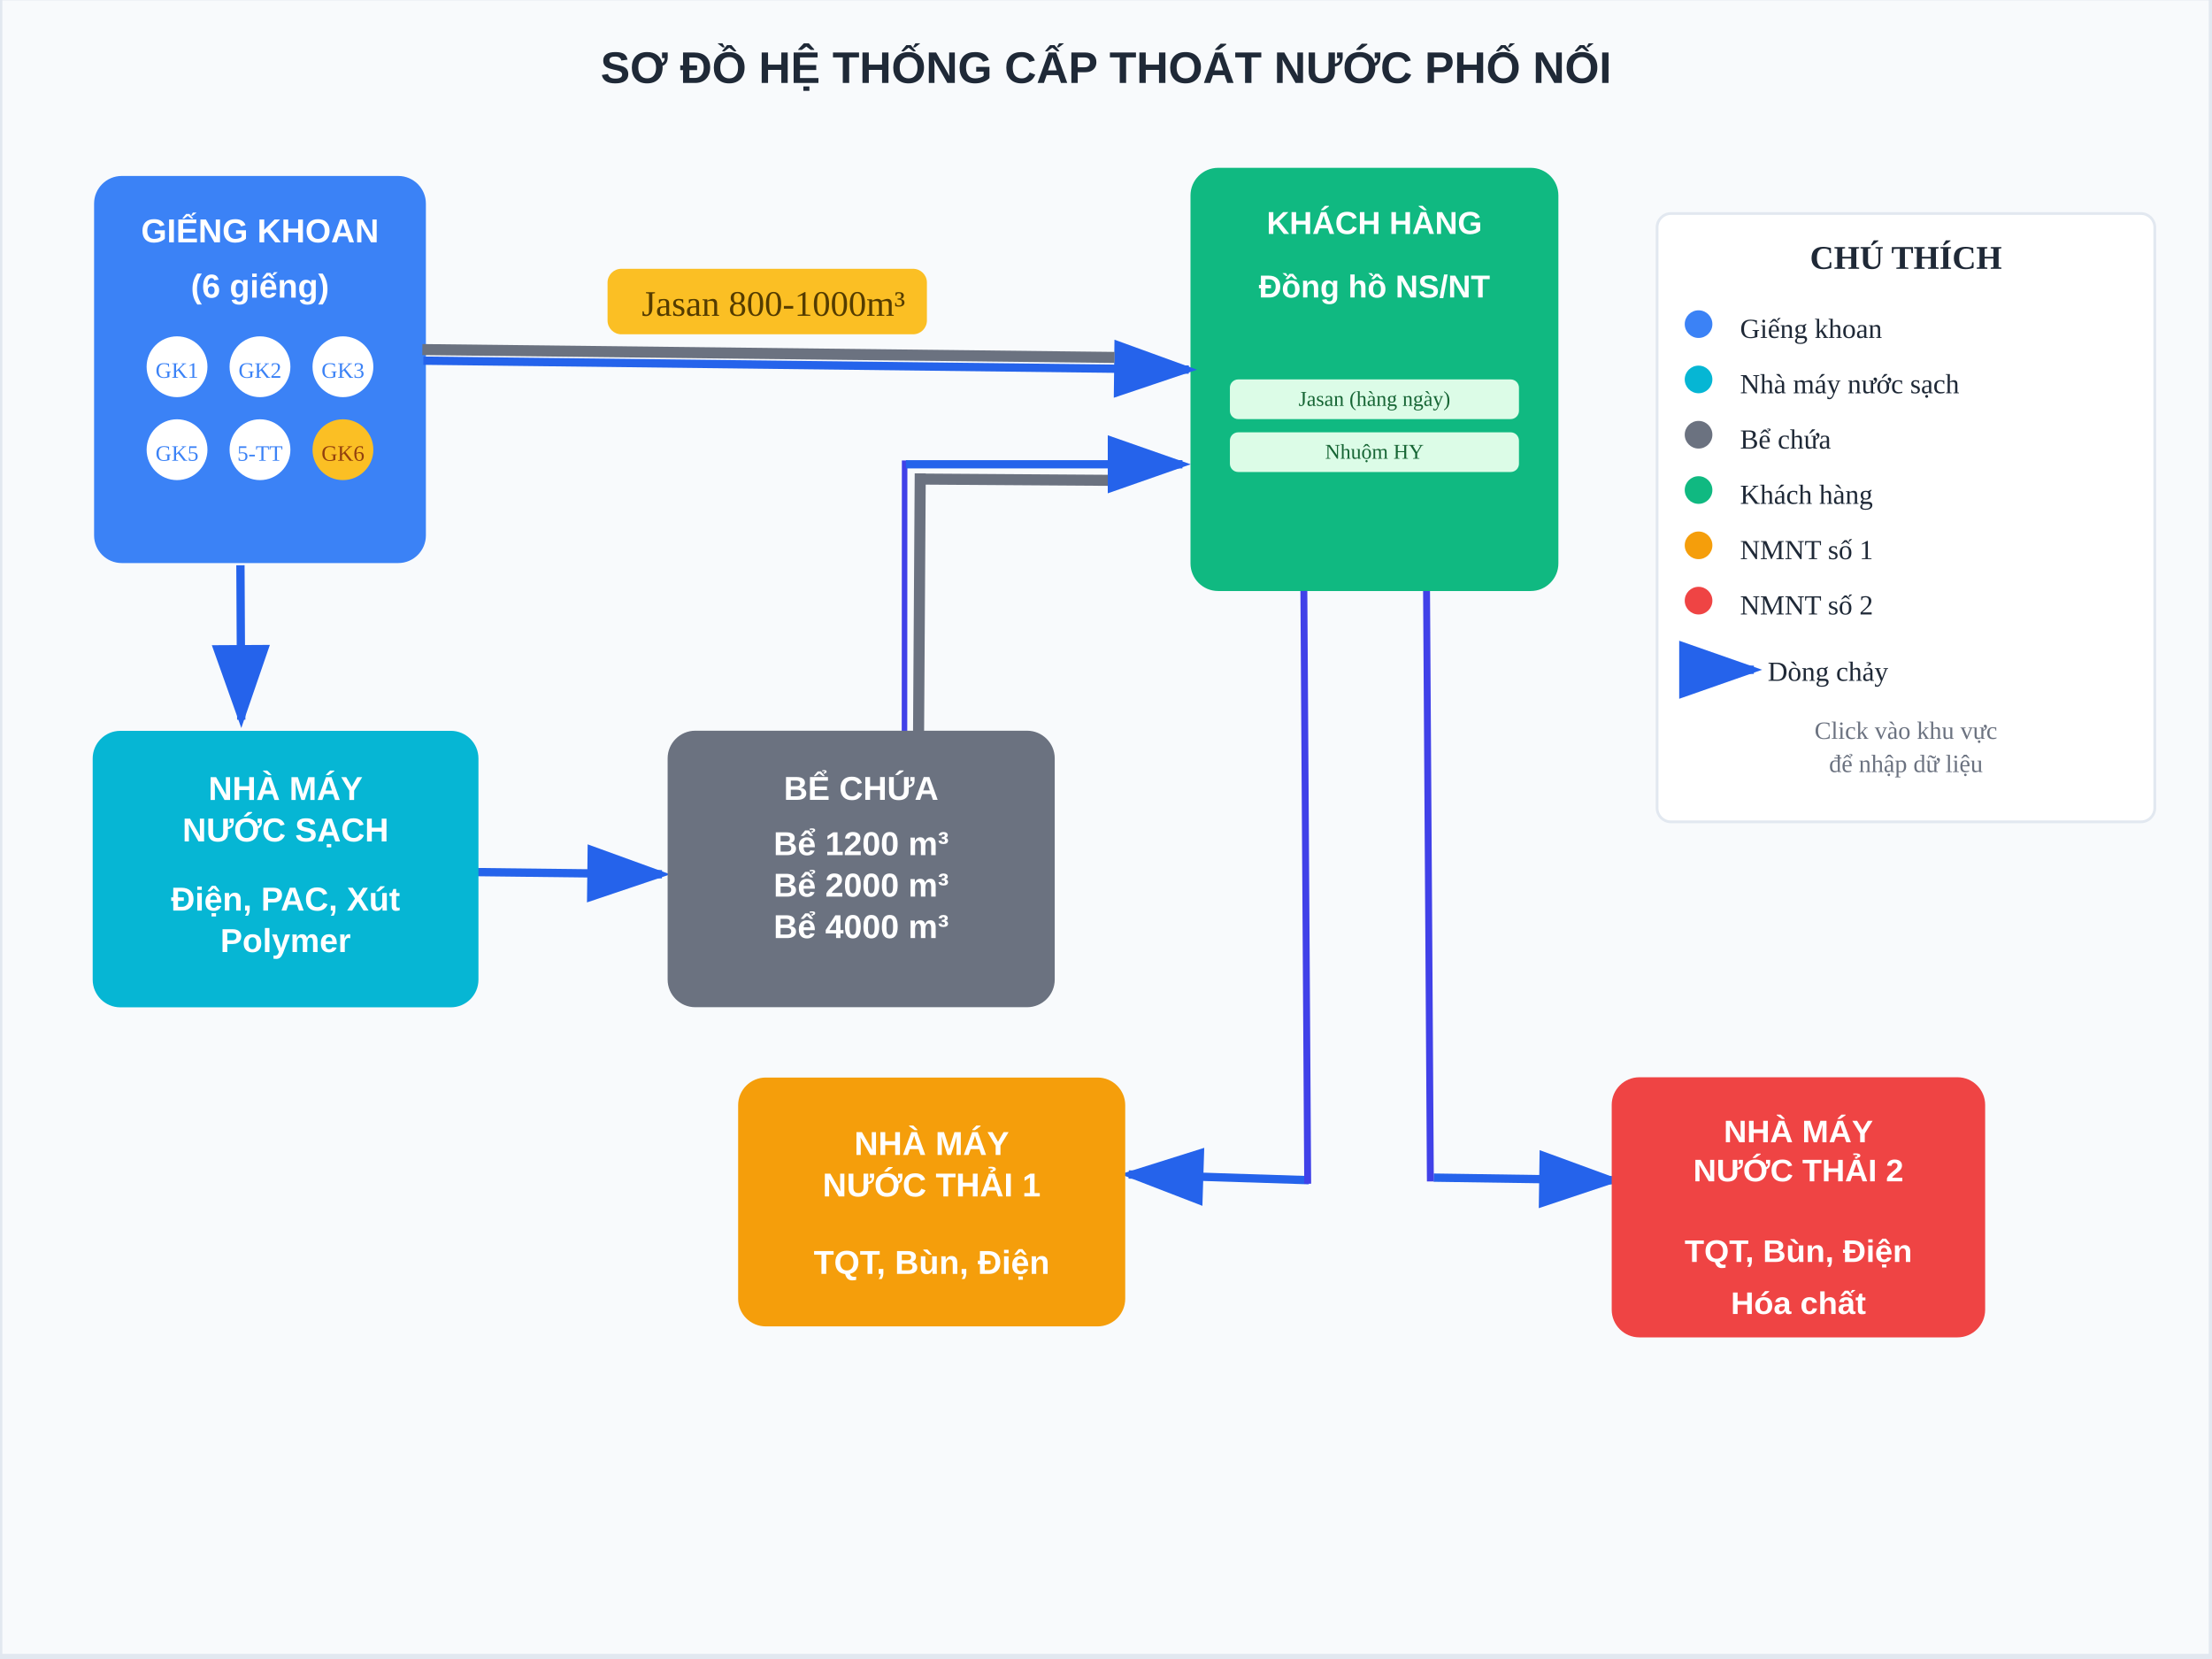
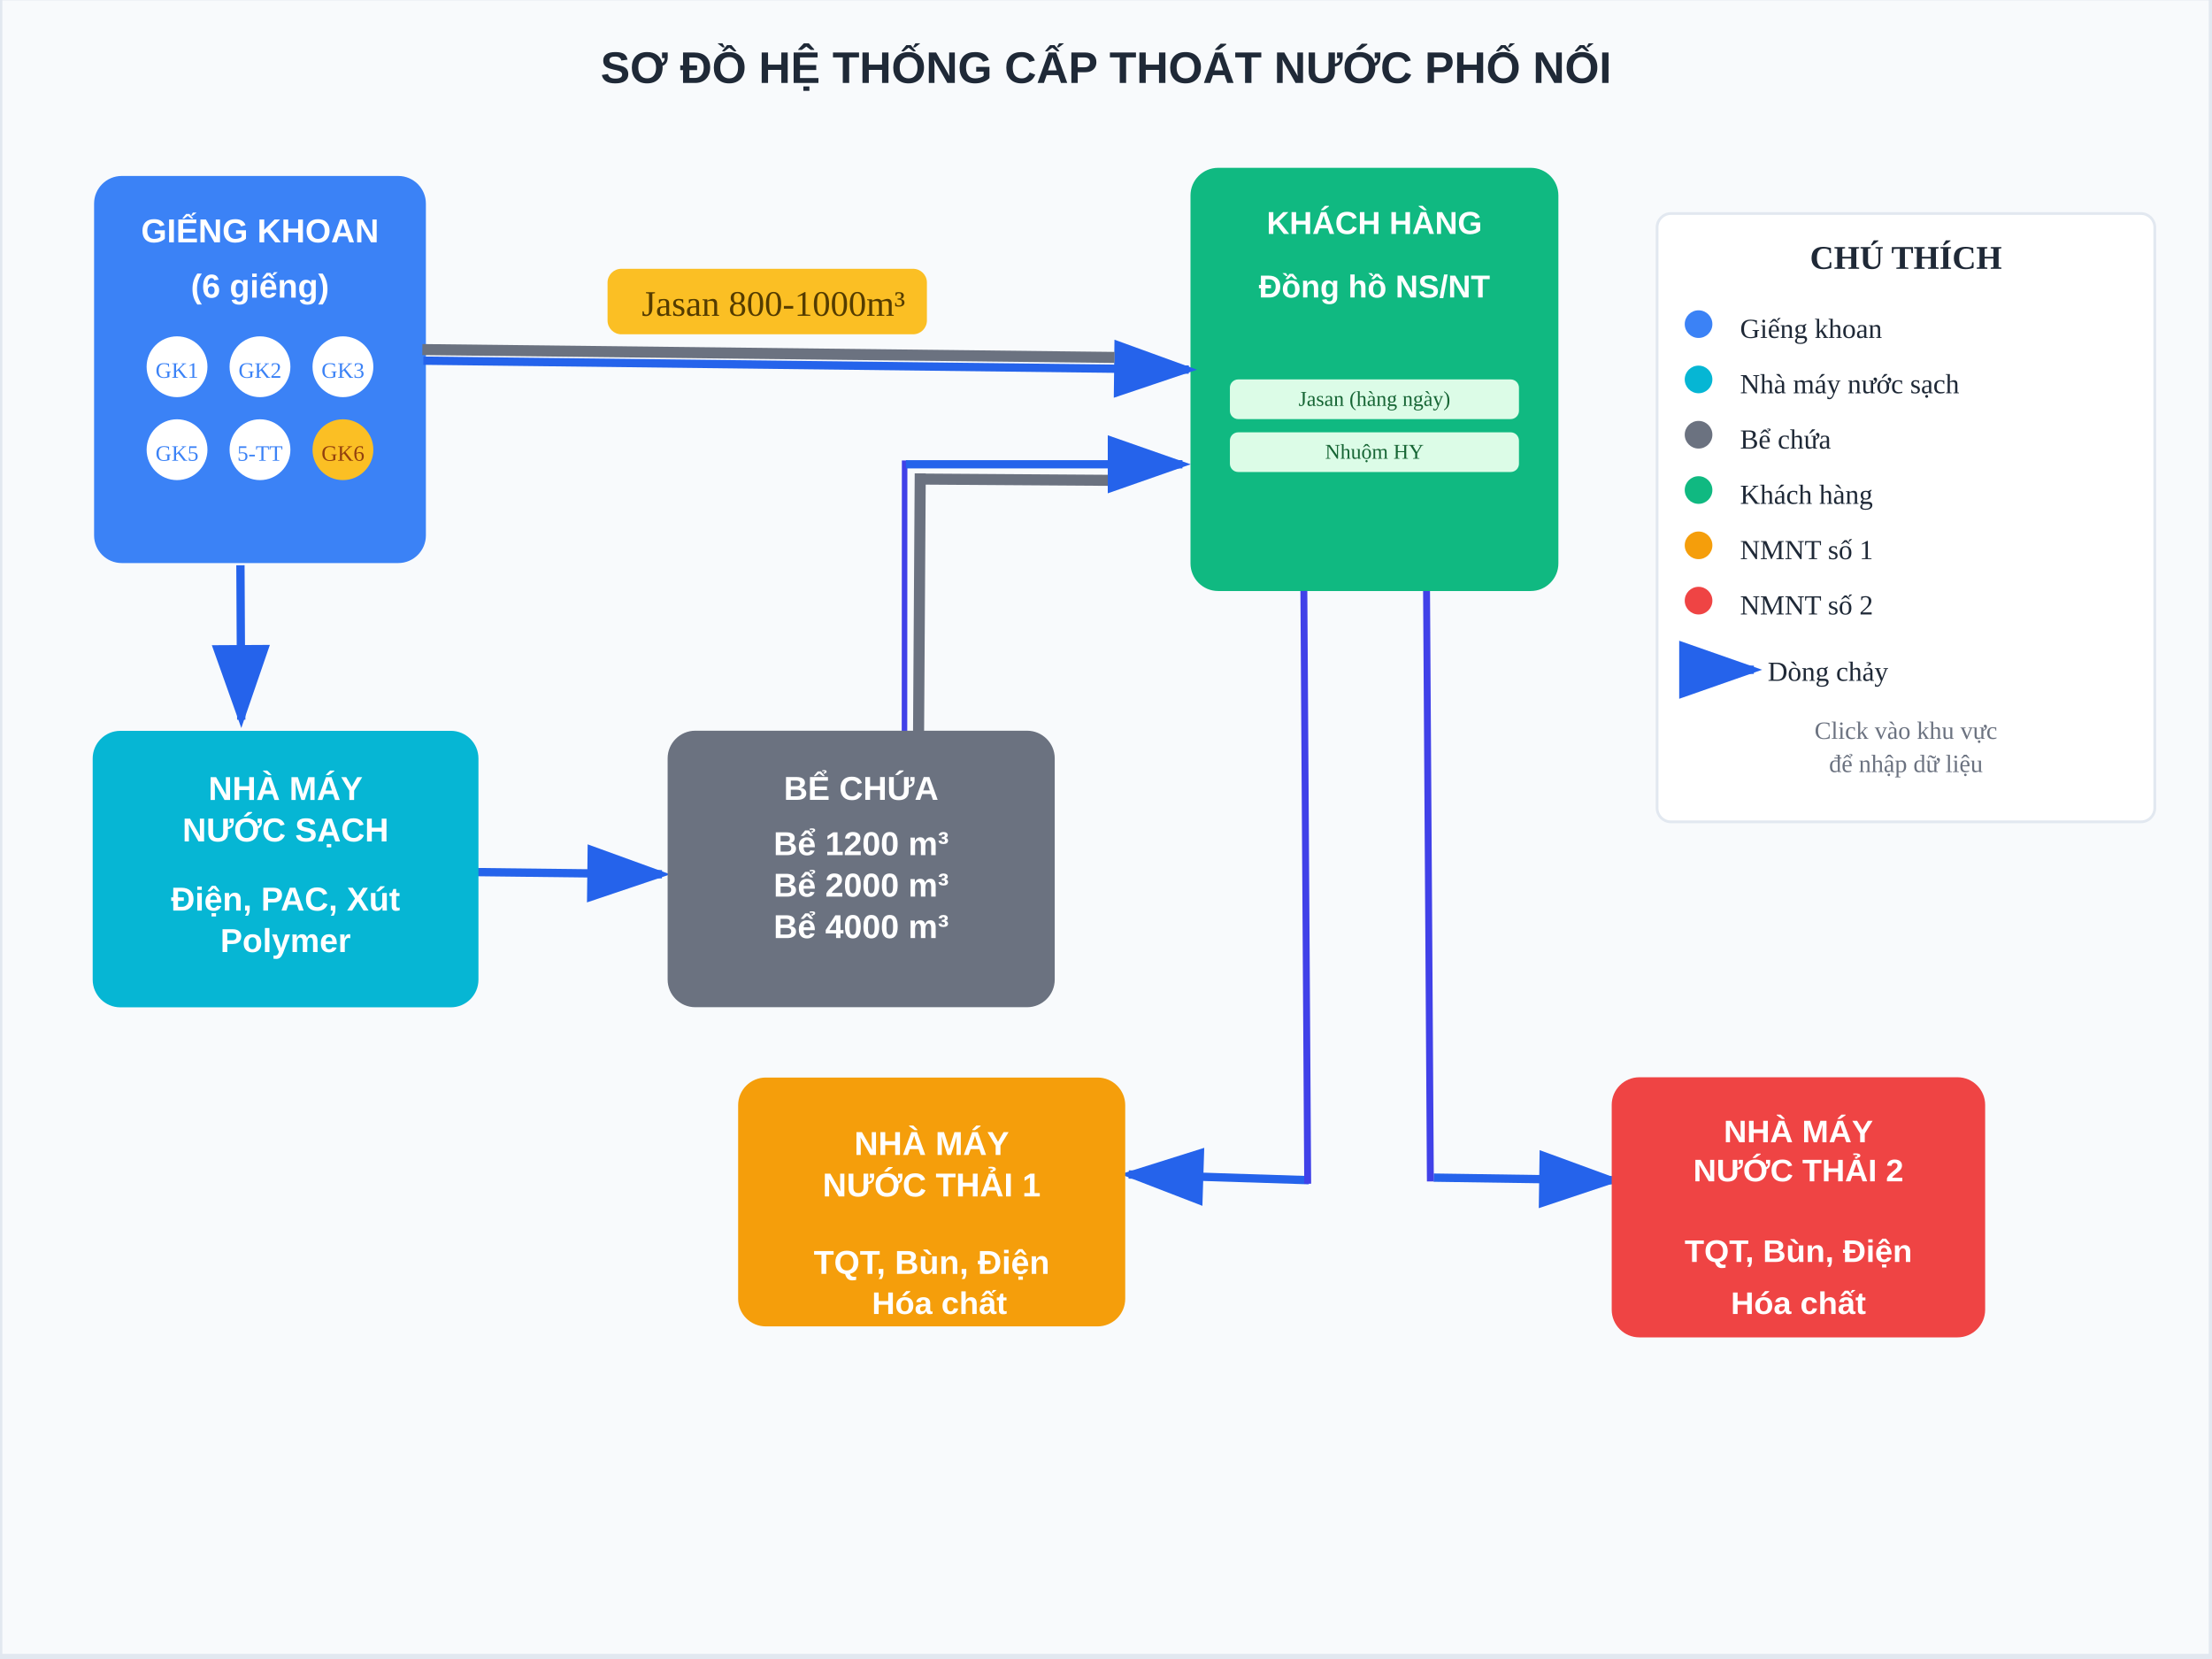
<svg xmlns="http://www.w3.org/2000/svg" width="800" height="600">
  <rect id="backgroundrect" width="100%" height="100%" x="0" y="0" fill="none" stroke="none" />
  <defs>
    <style>
      .zone { cursor: pointer; transition: all 0.3s ease; }
      .zone:hover { opacity: 0.8; transform: scale(1.02); }
      .zone-text { font-family: Arial, sans-serif; font-size: 12px; font-weight: bold; text-anchor: middle; }
      .flow-line { stroke: #2563eb; stroke-width: 3; fill: none; marker-end: url(#arrowhead); }
      .pipe { stroke: #6b7280; stroke-width: 4; fill: none; }
      
      /* Zone colors */
      .wells-zone { fill: #3b82f6; }
      .clean-plant-zone { fill: #06b6d4; }
      .tanks-zone { fill: #6b7280; }
      .customers-zone { fill: #10b981; }
      .wastewater1-zone { fill: #f59e0b; }
      .wastewater2-zone { fill: #ef4444; }
    </style>
    <marker id="arrowhead" markerWidth="10" markerHeight="7" refX="9" refY="3.5" orient="auto">
      <polygon points="0 0, 10 3.5, 0 7" fill="#2563eb" id="svg_1" />
    </marker>
  </defs>
  <g class="currentLayer" style="">
    <rect width="800" height="600" fill="#f8fafc" stroke="#e2e8f0" stroke-width="2" id="svg_2" class="selected" y="-0.865" x="-0.157" />
    <line x1="412.84" y1="442.56" x2="468.719" y2="409.032" class="flow-line" transform="rotate(-147.2164 440.7793,425.7959) " id="svg_28" />
    <line x1="523.151" y1="443.139" x2="579.03" y2="409.611" class="flow-line" transform="rotate(31.79218 551.0903,426.3749) " id="svg_52" />
    <path fill="#f8fafc" fill-opacity="1" stroke="#4141e8" stroke-opacity="1" stroke-width="2.5" stroke-dasharray="none" stroke-linejoin="miter" stroke-linecap="butt" stroke-dashoffset="" fill-rule="nonzero" opacity="1" marker-start="" marker-mid="" marker-end="" d="M515.636,213.755 L517.611,427.281 " class="" transform="rotate(0.1586138 516.6237,320.5179) " id="svg_47" />
    <rect x="219.73" y="97.211" width="115.5" height="23.694" rx="5" fill="#FBBF24" id="svg_63" class="" />
    <text x="279.73" y="114.211" text-anchor="middle" font-size="13" fill="#543c00" class="" id="svg_22">Jasan 800-1000m³</text>
    <line x1="176.64" y1="333.177" x2="234.595" y2="298.404" class="flow-line" transform="rotate(31.63263 205.6179,315.7905) " id="svg_21" />
    <line x1="113.211" y1="222.441" x2="60.993" y2="242.279" class="flow-line" transform="rotate(-69.50359 87.10226,232.36) " id="svg_20" />
    <line x1="346.956" y1="203.181" x2="391.471" y2="143.829" class="pipe" transform="rotate(53.51265 369.2135,173.5049) " id="svg_94" />
    <path fill="#f8fafc" fill-opacity="1" stroke="#4141e8" stroke-opacity="1" stroke-width="2" stroke-dasharray="none" stroke-linejoin="miter" stroke-linecap="butt" stroke-dashoffset="" fill-rule="nonzero" opacity="1" marker-start="" marker-mid="" marker-end="" d="M323.796,166.643 L330.492,270.595 " class="" transform="rotate(3.715742 327.1436,218.6188) " id="svg_93" />
    <text x="400" y="30" text-anchor="middle" font-family="Arial" font-size="16" font-weight="bold" fill="#1f2937" id="svg_3">
    SƠ ĐỒ HỆ THỐNG CẤP THOÁT NƯỚC PHỐ NỐI
  </text>
    <g class="zone wells-zone" data-zone="wells" id="svg_4">
      <rect x="34.028" y="63.639" width="120" height="140" rx="10" class="wells-zone" id="svg_5" />
      <text x="94.028" y="87.639" class="zone-text" fill="white" id="svg_6">GIẾNG KHOAN</text>
      <text x="94.028" y="107.639" class="zone-text" fill="white" font-size="10" id="svg_7">(6 giếng)</text>
      <circle cx="64.028" cy="132.639" r="11" fill="white" id="svg_8" />
      <text x="64.028" y="136.639" text-anchor="middle" font-size="8" fill="#3b82f6" id="svg_9">GK1</text>
      <circle cx="94.028" cy="132.639" r="11" fill="white" id="svg_10" />
      <text x="94.028" y="136.639" text-anchor="middle" font-size="8" fill="#3b82f6" id="svg_11">GK2</text>
      <circle cx="124.028" cy="132.639" r="11" fill="white" id="svg_12" />
      <text x="124.028" y="136.639" text-anchor="middle" font-size="8" fill="#3b82f6" id="svg_13">GK3</text>
      <circle cx="64.028" cy="162.639" r="11" fill="white" id="svg_14" />
      <text x="64.028" y="166.639" text-anchor="middle" font-size="8" fill="#3b82f6" id="svg_15">GK5</text>
      <circle cx="94.028" cy="162.639" r="11" fill="white" id="svg_16" />
      <text x="94.028" y="166.639" text-anchor="middle" font-size="8" fill="#3b82f6" id="svg_17">5-TT</text>
      <circle cx="124.028" cy="162.639" r="11" fill="#fbbf24" id="svg_18" />
      <text x="124.028" y="166.639" text-anchor="middle" font-size="8" fill="#92400e" id="svg_19">GK6</text>
    </g>
    <g class="zone clean-plant-zone" data-zone="clean-water-plant" id="svg_23">
      <rect x="33.523" y="264.315" width="139.517" height="100" rx="10" class="clean-plant-zone" id="svg_24" />
      <text x="103.552" y="289.315" class="zone-text" fill="white" id="svg_25" transform="matrix(0.9965494,0,0,1,0.0873493,0) ">NHÀ MÁY</text>
      <text x="103.552" y="304.315" class="zone-text" fill="white" id="svg_26" transform="matrix(0.9965494,0,0,1,0.0873493,0) ">NƯỚC SẠCH</text>
      <text x="103.552" y="329.315" class="zone-text" fill="white" font-size="10" id="svg_29" transform="matrix(0.9965494,0,0,1,0.0873493,0) ">Điện, PAC, Xút</text>
      <text x="103.552" y="344.315" class="zone-text" fill="white" font-size="10" id="svg_30" transform="matrix(0.9965494,0,0,1,0.0873493,0) ">Polymer</text>
    </g>
    <g class="zone tanks-zone" data-zone="tanks" id="svg_31">
      <rect x="241.457" y="264.274" width="140" height="100" rx="10" class="tanks-zone" id="svg_32" />
      <text x="311.457" y="289.274" class="zone-text" fill="white" id="svg_33">BỂ CHỨA</text>
      <text x="311.457" y="309.274" class="zone-text" fill="white" font-size="10" id="svg_34">Bể 1200 m³</text>
      <text x="311.457" y="324.274" class="zone-text" fill="white" font-size="10" id="svg_35">Bể 2000 m³</text>
      <text x="311.457" y="339.274" class="zone-text" fill="white" font-size="10" id="svg_36">Bể 4000 m³</text>
    </g>
    <g class="zone customers-zone" data-zone="customers" id="svg_37">
      <rect x="430.556" y="60.694" width="133.056" height="153.056" rx="10" class="customers-zone" id="svg_38" />
      <text x="500.744" y="83.029" class="zone-text" fill="white" id="svg_39" transform="matrix(0.9503968,0,0,0.9565972,21.1778,5.184222) ">KHÁCH HÀNG</text>
      <text x="500.744" y="107.051" class="zone-text" fill="white" font-size="10" id="svg_41" transform="matrix(0.9503968,0,0,0.9565972,21.1778,5.184222) ">Đồng hồ NS/NT</text>
      <rect x="444.811" y="137.222" width="104.544" height="14.349" rx="3" fill="#dcfce7" id="svg_42" />
      <text x="500.744" y="148.029" text-anchor="middle" font-size="8" fill="#166534" id="svg_43" transform="matrix(0.9503968,0,0,0.9565972,21.1778,5.184222) ">Jasan (hàng ngày)</text>
      <rect x="444.811" y="156.354" width="104.544" height="14.349" rx="3" fill="#dcfce7" id="svg_44" />
      <text x="500.744" y="168.029" text-anchor="middle" font-size="8" fill="#166534" id="svg_45" transform="matrix(0.9503968,0,0,0.9565972,21.1778,5.184222) ">Nhuộm HY</text>
    </g>
    <g class="zone wastewater1-zone" data-zone="wastewater-plant-1" id="svg_48">
      <rect x="266.955" y="389.709" width="140" height="90" rx="10" class="wastewater1-zone" id="svg_49" />
      <text x="336.955" y="417.709" class="zone-text" fill="white" id="svg_50">NHÀ MÁY</text>
      <text x="336.955" y="432.709" class="zone-text" fill="white" id="svg_51">NƯỚC THẢI 1</text>
      <text x="336.955" y="460.709" class="zone-text" fill="white" font-size="10" id="svg_54">TQT, Bùn, Điện</text>
+       <text x="345.028" y="472.656" class="zone-text" fill="white" font-size="10" id="svg_62" transform="matrix(0.9647266,0,0,0.9407407,6.92741,30.56701) ">Hóa chất</text>
    </g>
    <g class="zone wastewater2-zone" data-zone="wastewater-plant-2" id="svg_55">
      <rect x="582.896" y="389.606" width="135.062" height="94.074" rx="10" class="wastewater2-zone" id="svg_56" />
      <text x="667.028" y="406.656" class="zone-text" fill="white" id="svg_57" transform="matrix(0.9647266,0,0,0.9407407,6.92741,30.56701) ">NHÀ MÁY</text>
      <text x="667.028" y="421.656" class="zone-text" fill="white" id="svg_58" transform="matrix(0.9647266,0,0,0.9407407,6.92741,30.56701) ">NƯỚC THẢI 2</text>
      <text x="667.028" y="452.656" class="zone-text" fill="white" font-size="10" id="svg_61" transform="matrix(0.9647266,0,0,0.9407407,6.92741,30.56701) ">TQT, Bùn, Điện</text>
      <text x="667.028" y="472.656" class="zone-text" fill="white" font-size="10" id="svg_62" transform="matrix(0.9647266,0,0,0.9407407,6.92741,30.56701) ">Hóa chất</text>
    </g>
    <line x1="172.837" y1="203.273" x2="410.222" y2="60.841" class="flow-line" id="svg_65" transform="rotate(31.63263 291.5295,132.057) " />
    <line x1="347.639" y1="207.917" x2="407.639" y2="127.917" class="flow-line" id="svg_68" transform="rotate(53.1301 377.6389,167.9166) " />
    <line x1="169.735" y1="190.822" x2="386.1" y2="64.879" class="pipe" id="svg_71" transform="rotate(30.85505 277.9171,127.8503) " />
    <line x1="302.776" y1="260.371" x2="362.218" y2="181.115" class="pipe" id="svg_72" transform="rotate(-36.4987 332.4969,220.743) " />
    <g class="" id="svg_27">
      <rect x="599.307" y="77.227" width="180" height="220" fill="white" stroke="#e2e8f0" stroke-width="1" rx="5" id="svg_74" class="" />
      <text x="689.307" y="97.227" text-anchor="middle" font-size="12" font-weight="bold" fill="#1f2937" id="svg_75" class="">CHÚ THÍCH</text>
      <circle cx="614.307" cy="117.227" r="5" class="wells-zone" id="svg_76" />
      <text x="629.307" y="122.227" font-size="10" fill="#1f2937" id="svg_77" class="">Giếng khoan</text>
      <circle cx="614.307" cy="137.227" r="5" class="clean-plant-zone" id="svg_78" />
      <text x="629.307" y="142.227" font-size="10" fill="#1f2937" id="svg_79" class="">Nhà máy nước sạch</text>
      <circle cx="614.307" cy="157.227" r="5" class="tanks-zone" id="svg_80" />
      <text x="629.307" y="162.227" font-size="10" fill="#1f2937" id="svg_81" class="">Bể chứa</text>
      <circle cx="614.307" cy="177.227" r="5" class="customers-zone" id="svg_82" />
      <text x="629.307" y="182.227" font-size="10" fill="#1f2937" id="svg_83" class="">Khách hàng</text>
      <circle cx="614.307" cy="197.227" r="5" class="wastewater1-zone" id="svg_84" />
      <text x="629.307" y="202.227" font-size="10" fill="#1f2937" id="svg_85" class="">NMNT số 1</text>
      <circle cx="614.307" cy="217.227" r="5" class="wastewater2-zone" id="svg_86" />
      <text x="629.307" y="222.227" font-size="10" fill="#1f2937" id="svg_87" class="">NMNT số 2</text>
      <line x1="614.307" y1="242.227" x2="634.307" y2="242.227" class="flow-line" id="svg_88" />
      <text x="639.307" y="246.227" font-size="10" fill="#1f2937" id="svg_89" class="">Dòng chảy</text>
      <text x="689.307" y="267.227" text-anchor="middle" font-size="9" fill="#6b7280" id="svg_90" class="">Click vào khu vực</text>
      <text x="689.307" y="279.227" text-anchor="middle" font-size="9" fill="#6b7280" id="svg_91" class="">để nhập dữ liệu</text>
    </g>
    <path fill="#f8fafc" fill-opacity="1" stroke="#4141e8" stroke-opacity="1" stroke-width="2.5" stroke-dasharray="none" stroke-linejoin="miter" stroke-linecap="butt" stroke-dashoffset="" fill-rule="nonzero" opacity="1" marker-start="" marker-mid="" marker-end="" d="M471.211,213.731 L473.187,428.11 " id="svg_46" class="" transform="rotate(0.1586138 472.1389,340.8406) " />
  </g>
</svg>
